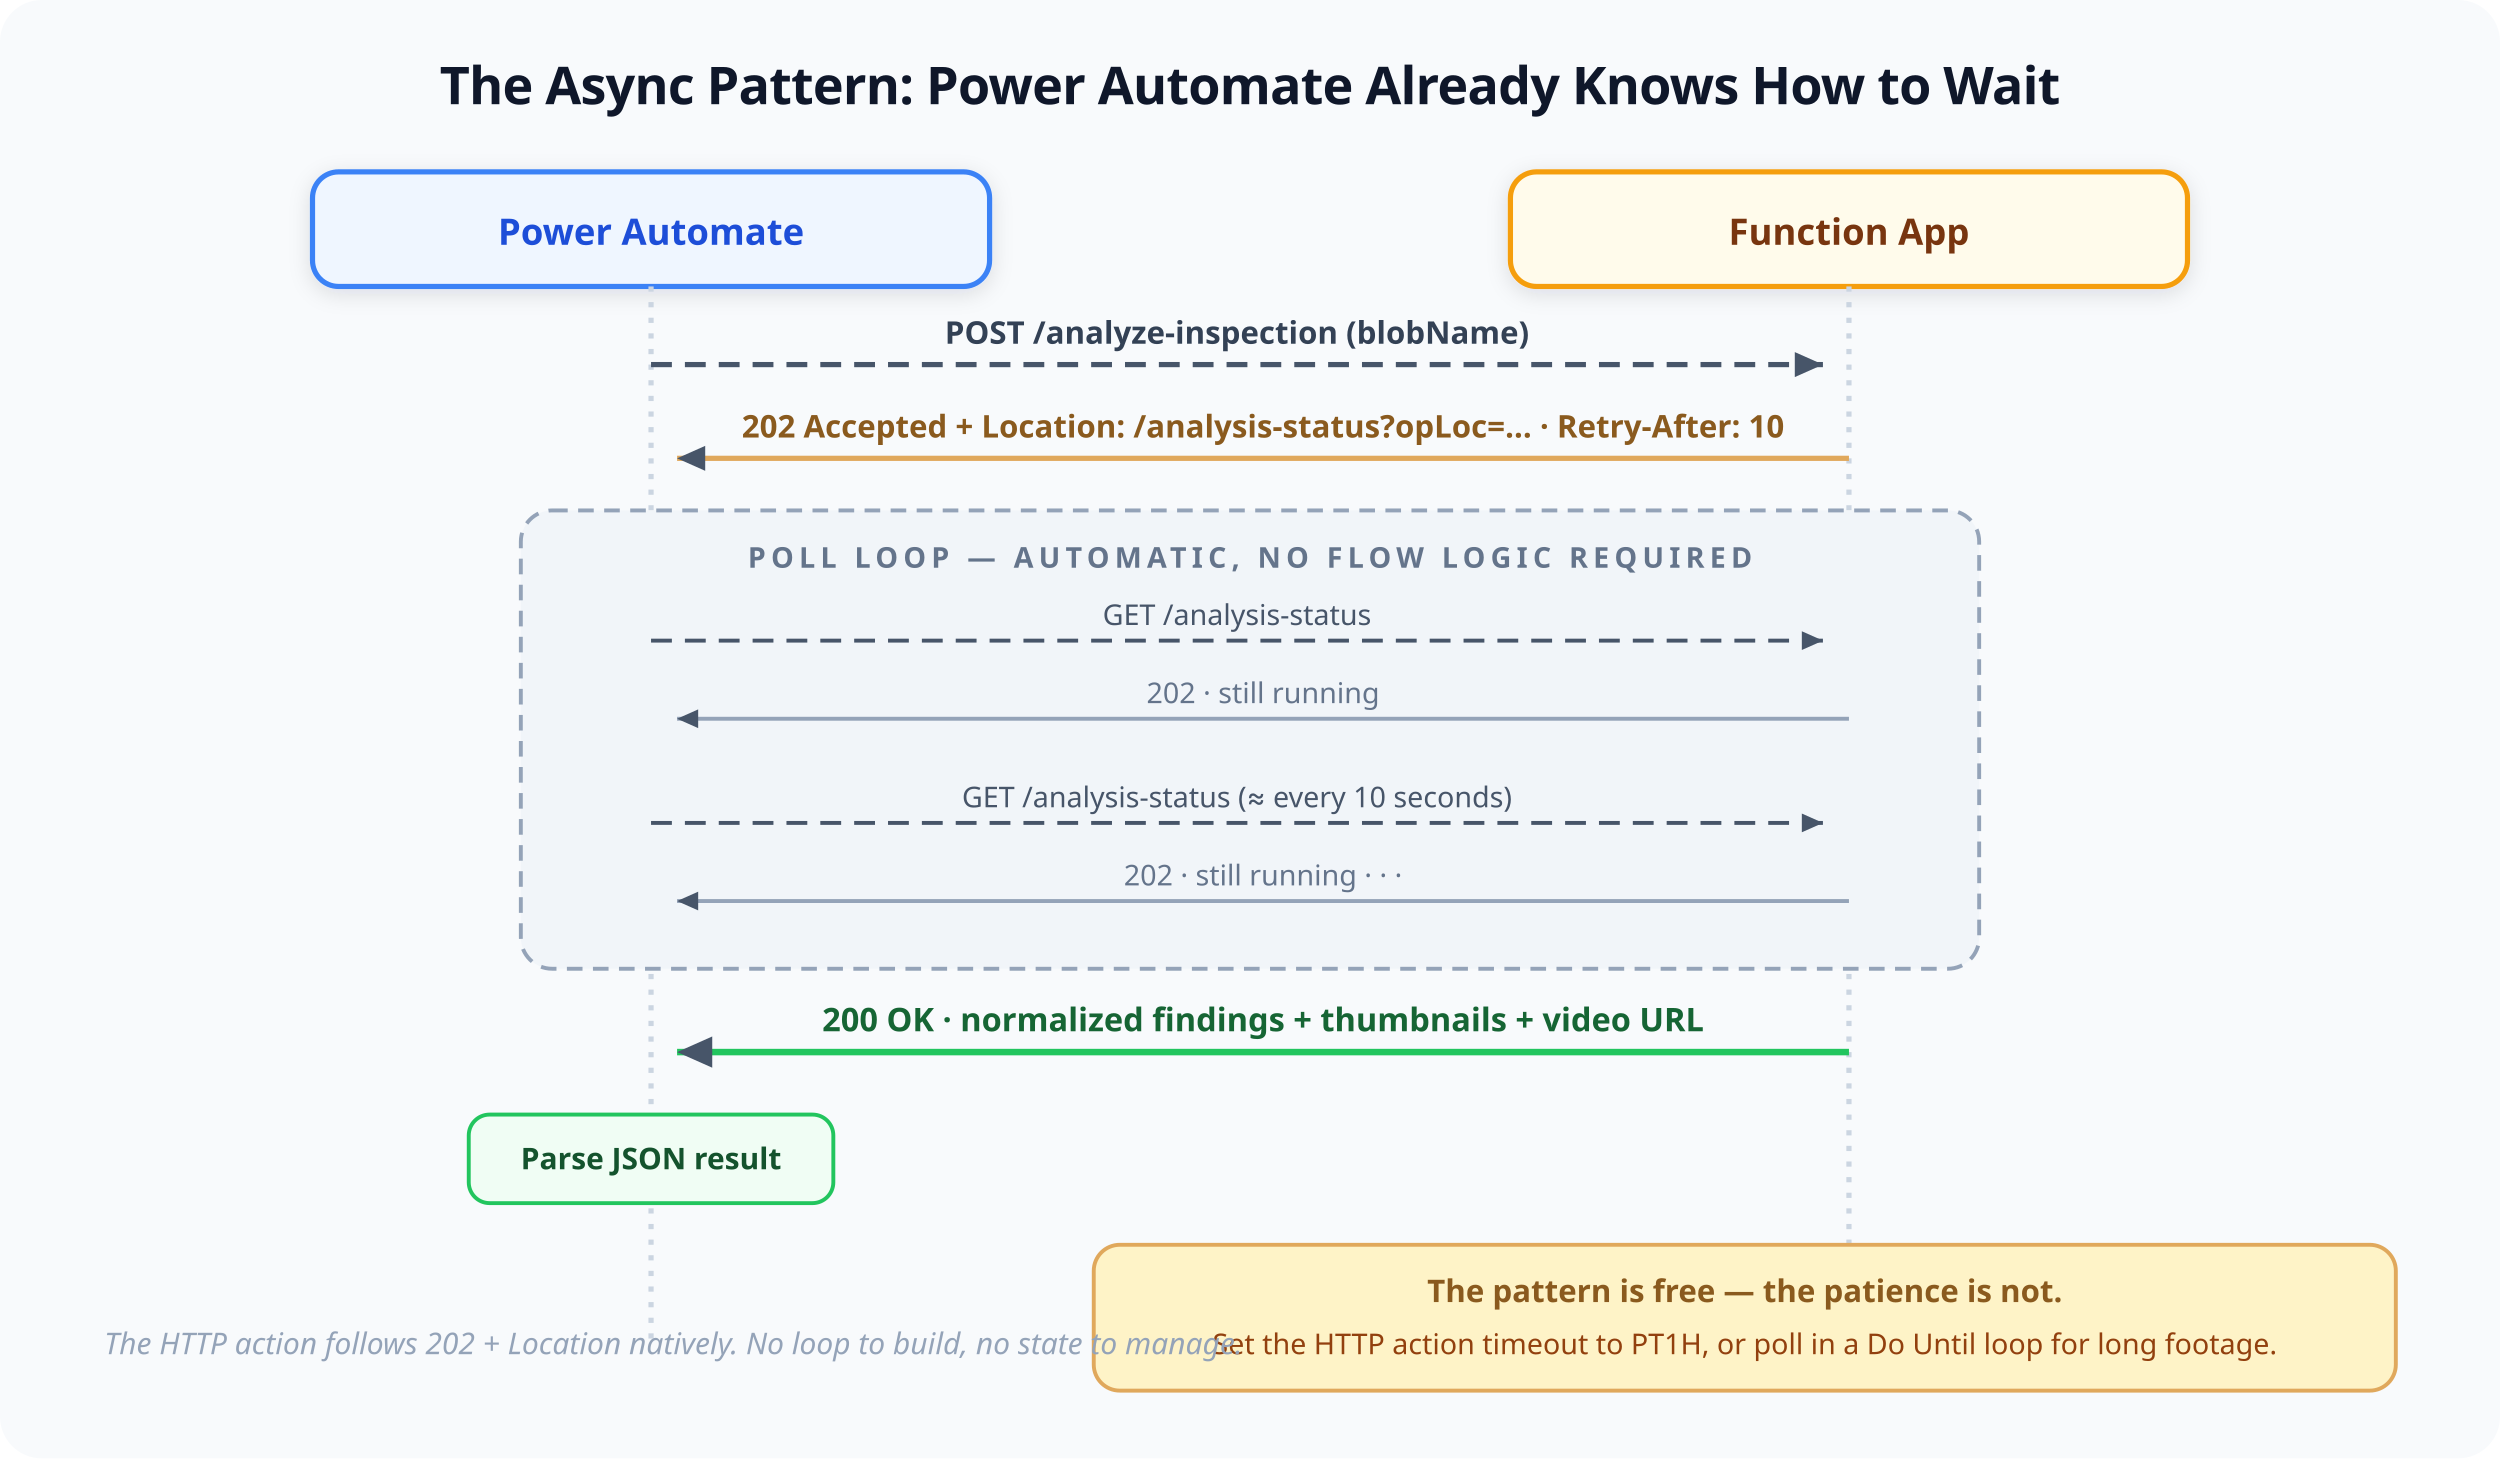
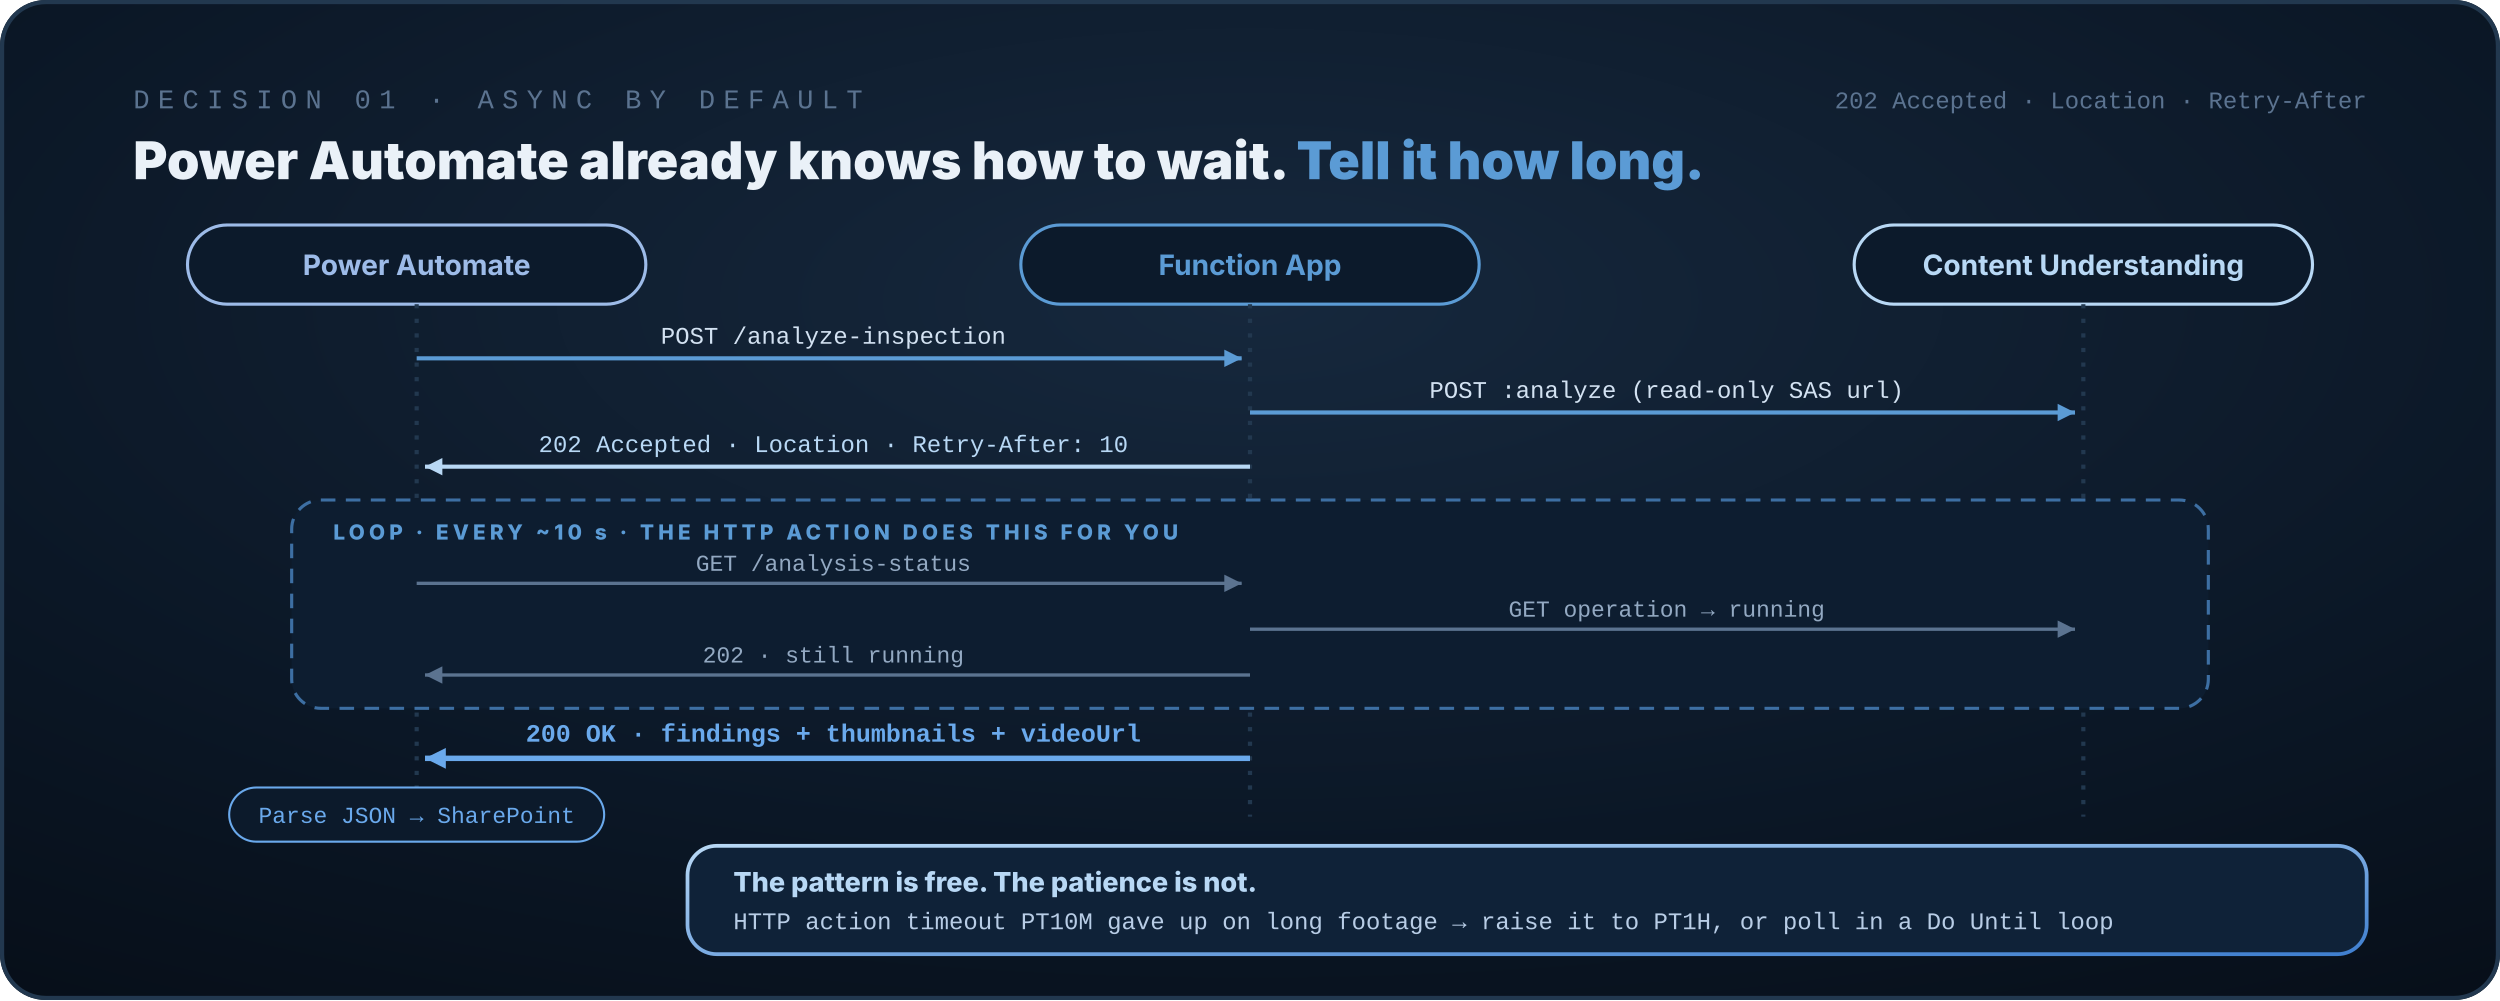
- <svg xmlns="http://www.w3.org/2000/svg" viewBox="0 0 960 560" font-family="'Segoe UI', system-ui, -apple-system, sans-serif">
+ <svg xmlns="http://www.w3.org/2000/svg" width="1200" height="480" viewBox="0 0 1200 480" font-family="'Inter','Segoe UI',system-ui,sans-serif">
  <defs>
-     <marker id="sarr" viewBox="0 0 10 10" refX="9" refY="5" markerWidth="6" markerHeight="6" orient="auto">
-       <path d="M 0 1 L 9 5 L 0 9 z" fill="#475569" />
+     <radialGradient id="bg" cx="50%" cy="30%" r="100%">
+       <stop offset="0%" stop-color="#16283d" />
+       <stop offset="55%" stop-color="#0b1726" />
+       <stop offset="100%" stop-color="#050b13" />
+     </radialGradient>
+     <linearGradient id="mango" x1="0" y1="0" x2="1" y2="1">
+       <stop offset="0%" stop-color="#b8d8f5" />
+       <stop offset="100%" stop-color="#3f7fcf" />
+     </linearGradient>
+     <filter id="glow" x="-150%" y="-150%" width="400%" height="400%">
+       <feGaussianBlur stdDeviation="3" result="b" />
+       <feMerge>
+         <feMergeNode in="b" />
+         <feMergeNode in="SourceGraphic" />
+       </feMerge>
+     </filter>
+     <marker id="aT" markerUnits="userSpaceOnUse" markerWidth="10" markerHeight="10" viewBox="0 0 12 12" refX="10" refY="6" orient="auto">
+       <path d="M0 1 L10 6 L0 11z" fill="#5b9bd5" />
    </marker>
-     <style>
-       .sflow { stroke-dasharray: 8 5; animation: sdash 1.2s linear infinite; }
-       .spulse { animation: spulse 2s ease-in-out infinite; }
-       @keyframes sdash { to { stroke-dashoffset: -13; } }
-       @keyframes spulse { 0%,100% { opacity: 0.55; } 50% { opacity: 1; } }
-       .snode { filter: drop-shadow(0 2px 4px rgba(15, 23, 42, 0.12)); }
-     </style>
+     <marker id="aA" markerUnits="userSpaceOnUse" markerWidth="10" markerHeight="10" viewBox="0 0 12 12" refX="10" refY="6" orient="auto">
+       <path d="M0 1 L10 6 L0 11z" fill="#b8d8f5" />
+     </marker>
+     <marker id="aD" markerUnits="userSpaceOnUse" markerWidth="10" markerHeight="10" viewBox="0 0 12 12" refX="10" refY="6" orient="auto">
+       <path d="M0 1 L10 6 L0 11z" fill="#5b7390" />
+     </marker>
+     <marker id="aG" markerUnits="userSpaceOnUse" markerWidth="12" markerHeight="12" viewBox="0 0 12 12" refX="10" refY="6" orient="auto">
+       <path d="M0 1 L10 6 L0 11z" fill="#6aa9ec" />
+     </marker>
+     <clipPath id="frame">
+       <rect width="1200" height="480" rx="22" />
+     </clipPath>
  </defs>
-   <rect width="960" height="560" fill="#F8FAFC" rx="16" />
-   <text x="480" y="40" text-anchor="middle" font-size="20" font-weight="700" fill="#0F172A" letter-spacing="-0.3">The Async Pattern: Power Automate Already Knows How to Wait</text>
-   <g class="snode">
-     <rect x="120" y="66" width="260" height="44" rx="10" fill="#EFF6FF" stroke="#3B82F6" stroke-width="2" />
+   <style>
+     .mono{font-family:'Cascadia Code',Consolas,'Courier New',monospace}
+     .muted{fill:#93a9c2}.dim{fill:#5b7390}
+     .loop{animation:loop 12s ease-in-out infinite}
+     @keyframes loop{0%,26%{opacity:.45}30%,74%{opacity:1}78%,100%{opacity:.45}}
+     .done{animation:done 12s ease-in-out infinite}
+     @keyframes done{0%,79%{opacity:.35}83%,100%{opacity:1}}
+     [class]{animation-fill-mode:both}
+   </style>
+   <g clip-path="url(#frame)" fill="#eaf1f8">
+     <rect width="1200" height="480" fill="url(#bg)" />
+     <text x="64" y="52" font-size="13" letter-spacing="4" class="dim mono">DECISION 01 · ASYNC BY DEFAULT</text>
+     <text x="64" y="86" font-size="25" font-weight="900">Power Automate already knows how to wait. <tspan fill="#5b9bd5">Tell it how long.</tspan>
+     </text>
+     <text x="1136" y="52" text-anchor="end" font-size="11.5" class="mono dim">202 Accepted · Location · Retry-After</text>
+     <g font-size="13.5" font-weight="700" text-anchor="middle">
+       <rect x="90" y="108" width="220" height="38" rx="19" fill="#0c1a2b" stroke="#9dbbe8" stroke-width="1.5" />
+       <text x="200" y="132" fill="#9dbbe8">Power Automate</text>
+       <rect x="490" y="108" width="220" height="38" rx="19" fill="#0c1a2b" stroke="#5b9bd5" stroke-width="1.5" />
+       <text x="600" y="132" fill="#5b9bd5">Function App</text>
+       <rect x="890" y="108" width="220" height="38" rx="19" fill="#0c1a2b" stroke="#b8d8f5" stroke-width="1.5" />
+       <text x="1000" y="132" fill="#b8d8f5">Content Understanding</text>
+     </g>
+     <g stroke="#22384f" stroke-width="2" stroke-dasharray="2 5">
+       <line x1="200" y1="146" x2="200" y2="380" />
+       <line x1="600" y1="146" x2="600" y2="392" />
+       <line x1="1000" y1="146" x2="1000" y2="392" />
+     </g>
+     <g font-size="11.5" class="mono" text-anchor="middle">
+       <path d="M200 172 L596 172" stroke="#5b9bd5" stroke-width="2" fill="none" marker-end="url(#aT)" />
+       <text x="400" y="165" fill="#d3e2f2">POST /analyze-inspection</text>
+       <path d="M600 198 L996 198" stroke="#5b9bd5" stroke-width="2" fill="none" marker-end="url(#aT)" />
+       <text x="800" y="191" fill="#d3e2f2">POST :analyze  (read-only SAS url)</text>
+       <path d="M600 224 L204 224" stroke="#b8d8f5" stroke-width="2" fill="none" marker-end="url(#aA)" />
+       <text x="400" y="217" fill="#b8d8f5">202 Accepted · Location · Retry-After: 10</text>
+     </g>
+     <g class="loop">
+       <rect x="140" y="240" width="920" height="100" rx="14" fill="#0d1d30" stroke="#3d6fa3" stroke-width="1.5" stroke-dasharray="7 5" />
+       <text x="160" y="259" font-size="10" letter-spacing="2" font-weight="800" fill="#5b9bd5">LOOP · EVERY ~10 s · THE HTTP ACTION DOES THIS FOR YOU</text>
+       <g font-size="11" class="mono" text-anchor="middle">
+         <path d="M200 280 L596 280" stroke="#5b7390" stroke-width="1.6" fill="none" marker-end="url(#aD)" />
+         <text x="400" y="274" class="muted">GET /analysis-status</text>
+         <path d="M600 302 L996 302" stroke="#5b7390" stroke-width="1.6" fill="none" marker-end="url(#aD)" />
+         <text x="800" y="296" class="muted">GET operation → running</text>
+         <path d="M600 324 L204 324" stroke="#5b7390" stroke-width="1.6" fill="none" marker-end="url(#aD)" />
+         <text x="400" y="318" class="muted">202 · still running</text>
+       </g>
+     </g>
+     <g class="done">
+       <path d="M600 364 L204 364" stroke="#6aa9ec" stroke-width="2.6" fill="none" marker-end="url(#aG)" />
+       <text x="400" y="356" text-anchor="middle" font-size="12" font-weight="700" class="mono" fill="#6aa9ec">200 OK · findings + thumbnails + videoUrl</text>
+       <rect x="110" y="378" width="180" height="26" rx="13" fill="#0c1a2b" stroke="#6aa9ec" />
+       <text x="200" y="395" text-anchor="middle" font-size="11" class="mono" fill="#6aa9ec">Parse JSON → SharePoint</text>
+     </g>
+     <g filter="url(#glow)">
+       <circle r="5" fill="#5b9bd5" opacity="0">
+         <animateMotion dur="12s" repeatCount="indefinite" path="M200 172 L596 172" keyPoints="0;0;1;1" keyTimes="0;.02;.10;1" calcMode="linear" />
+         <animate attributeName="opacity" dur="12s" repeatCount="indefinite" values="0;0;1;1;0;0" keyTimes="0;.019;.02;.10;.101;1" />
+       </circle>
+       <circle r="5" fill="#5b9bd5" opacity="0">
+         <animateMotion dur="12s" repeatCount="indefinite" path="M600 198 L996 198" keyPoints="0;0;1;1" keyTimes="0;.10;.17;1" calcMode="linear" />
+         <animate attributeName="opacity" dur="12s" repeatCount="indefinite" values="0;0;1;1;0;0" keyTimes="0;.099;.10;.17;.171;1" />
+       </circle>
+       <circle r="5" fill="#b8d8f5" opacity="0">
+         <animateMotion dur="12s" repeatCount="indefinite" path="M600 224 L204 224" keyPoints="0;0;1;1" keyTimes="0;.17;.26;1" calcMode="linear" />
+         <animate attributeName="opacity" dur="12s" repeatCount="indefinite" values="0;0;1;1;0;0" keyTimes="0;.169;.17;.26;.261;1" />
+       </circle>
+       <circle r="4" fill="#93a9c2" opacity="0">
+         <animateMotion dur="12s" repeatCount="indefinite" path="M200 280 L596 280" keyPoints="0;0;1;1" keyTimes="0;.30;.36;1" calcMode="linear" />
+         <animate attributeName="opacity" dur="12s" repeatCount="indefinite" values="0;0;1;1;0;0" keyTimes="0;.299;.30;.36;.361;1" />
+       </circle>
+       <circle r="4" fill="#93a9c2" opacity="0">
+         <animateMotion dur="12s" repeatCount="indefinite" path="M600 302 L996 302" keyPoints="0;0;1;1" keyTimes="0;.36;.42;1" calcMode="linear" />
+         <animate attributeName="opacity" dur="12s" repeatCount="indefinite" values="0;0;1;1;0;0" keyTimes="0;.359;.36;.42;.421;1" />
+       </circle>
+       <circle r="4" fill="#93a9c2" opacity="0">
+         <animateMotion dur="12s" repeatCount="indefinite" path="M600 324 L204 324" keyPoints="0;0;1;1" keyTimes="0;.42;.48;1" calcMode="linear" />
+         <animate attributeName="opacity" dur="12s" repeatCount="indefinite" values="0;0;1;1;0;0" keyTimes="0;.419;.42;.48;.481;1" />
+       </circle>
+       <circle r="4" fill="#93a9c2" opacity="0">
+         <animateMotion dur="12s" repeatCount="indefinite" path="M200 280 L596 280" keyPoints="0;0;1;1" keyTimes="0;.54;.60;1" calcMode="linear" />
+         <animate attributeName="opacity" dur="12s" repeatCount="indefinite" values="0;0;1;1;0;0" keyTimes="0;.539;.54;.60;.601;1" />
+       </circle>
+       <circle r="4" fill="#93a9c2" opacity="0">
+         <animateMotion dur="12s" repeatCount="indefinite" path="M600 302 L996 302" keyPoints="0;0;1;1" keyTimes="0;.60;.66;1" calcMode="linear" />
+         <animate attributeName="opacity" dur="12s" repeatCount="indefinite" values="0;0;1;1;0;0" keyTimes="0;.599;.60;.66;.661;1" />
+       </circle>
+       <circle r="4" fill="#93a9c2" opacity="0">
+         <animateMotion dur="12s" repeatCount="indefinite" path="M600 324 L204 324" keyPoints="0;0;1;1" keyTimes="0;.66;.72;1" calcMode="linear" />
+         <animate attributeName="opacity" dur="12s" repeatCount="indefinite" values="0;0;1;1;0;0" keyTimes="0;.659;.66;.72;.721;1" />
+       </circle>
+       <circle r="6" fill="#6aa9ec" opacity="0">
+         <animateMotion dur="12s" repeatCount="indefinite" path="M600 364 L204 364" keyPoints="0;0;1;1" keyTimes="0;.78;.88;1" calcMode="linear" />
+         <animate attributeName="opacity" dur="12s" repeatCount="indefinite" values="0;0;1;1;0;0" keyTimes="0;.779;.78;.88;.881;1" />
+       </circle>
+     </g>
+     <g transform="translate(330 406)">
+       <rect width="806" height="52" rx="14" fill="#0f2238" stroke="url(#mango)" stroke-width="1.8" />
+       <text x="22" y="22" font-size="13" font-weight="800" fill="#b8d8f5">The pattern is free. The patience is not.</text>
+       <text x="22" y="40" font-size="11.5" class="mono" fill="#b8cde6">HTTP action timeout PT10M gave up on long footage → raise it to PT1H, or poll in a Do Until loop</text>
+     </g>
  </g>
-   <text x="250" y="94" text-anchor="middle" font-size="14" font-weight="700" fill="#1D4ED8">Power Automate</text>
-   <g class="snode">
-     <rect x="580" y="66" width="260" height="44" rx="10" fill="#FFFBEB" stroke="#F59E0B" stroke-width="2" />
-   </g>
-   <text x="710" y="94" text-anchor="middle" font-size="14" font-weight="700" fill="#78350F">Function App</text>
-   <line x1="250" y1="110" x2="250" y2="516" stroke="#CBD5E1" stroke-width="2" stroke-dasharray="2 4" />
-   <line x1="710" y1="110" x2="710" y2="516" stroke="#CBD5E1" stroke-width="2" stroke-dasharray="2 4" />
-   <path class="sflow" d="M 250 140 L 700 140" stroke="#475569" stroke-width="2" fill="none" marker-end="url(#sarr)" />
-   <text x="475" y="132" text-anchor="middle" font-size="12" font-weight="600" fill="#334155">POST /analyze-inspection (blobName)</text>
-   <path d="M 710 176 L 260 176" stroke="#E0A85C" stroke-width="2" fill="none" marker-end="url(#sarr)" />
-   <text x="485" y="168" text-anchor="middle" font-size="12" font-weight="600" fill="#8A5A1E">202 Accepted + Location: /analysis-status?opLoc=…  ·  Retry-After: 10</text>
-   <g class="spulse">
-     <rect x="200" y="196" width="560" height="176" rx="12" fill="#F1F5F9" stroke="#94A3B8" stroke-width="1.5" stroke-dasharray="6 4" />
-   </g>
-   <text x="480" y="218" text-anchor="middle" font-size="11" font-weight="700" fill="#64748B" letter-spacing="2">POLL LOOP — AUTOMATIC, NO FLOW LOGIC REQUIRED</text>
-   <path class="sflow" d="M 250 246 L 700 246" stroke="#475569" stroke-width="1.5" fill="none" marker-end="url(#sarr)" />
-   <text x="475" y="240" text-anchor="middle" font-size="11" fill="#475569">GET /analysis-status</text>
-   <path d="M 710 276 L 260 276" stroke="#94A3B8" stroke-width="1.5" fill="none" marker-end="url(#sarr)" />
-   <text x="485" y="270" text-anchor="middle" font-size="11" fill="#64748B">202 · still running</text>
-   <path class="sflow" d="M 250 316 L 700 316" stroke="#475569" stroke-width="1.5" fill="none" marker-end="url(#sarr)" />
-   <text x="475" y="310" text-anchor="middle" font-size="11" fill="#475569">GET /analysis-status  (≈ every 10 seconds)</text>
-   <path d="M 710 346 L 260 346" stroke="#94A3B8" stroke-width="1.5" fill="none" marker-end="url(#sarr)" />
-   <text x="485" y="340" text-anchor="middle" font-size="11" fill="#64748B">202 · still running · · ·</text>
-   <path d="M 710 404 L 260 404" stroke="#22C55E" stroke-width="2.5" fill="none" marker-end="url(#sarr)" />
-   <text x="485" y="396" text-anchor="middle" font-size="12.5" font-weight="700" fill="#166534">200 OK · normalized findings + thumbnails + video URL</text>
-   <rect x="180" y="428" width="140" height="34" rx="8" fill="#F0FDF4" stroke="#22C55E" stroke-width="1.5" />
-   <text x="250" y="449" text-anchor="middle" font-size="11.5" font-weight="600" fill="#14532D">Parse JSON result</text>
-   <g>
-     <rect x="420" y="478" width="500" height="56" rx="10" fill="#FEF3C7" stroke="#E0A85C" stroke-width="1.5" />
-     <text x="670" y="500" text-anchor="middle" font-size="12" font-weight="700" fill="#8A5A1E">The pattern is free — the patience is not.</text>
-     <text x="670" y="520" text-anchor="middle" font-size="11" fill="#92400E">Set the HTTP action timeout to PT1H, or poll in a Do Until loop for long footage.</text>
-   </g>
-   <text x="40" y="520" font-size="11.5" fill="#94A3B8" font-style="italic">The HTTP action follows 202 + Location natively. No loop to build, no state to manage.</text>
+   <rect x="1" y="1" width="1198" height="478" rx="21" fill="none" stroke="#22384f" stroke-width="2" />
</svg>
